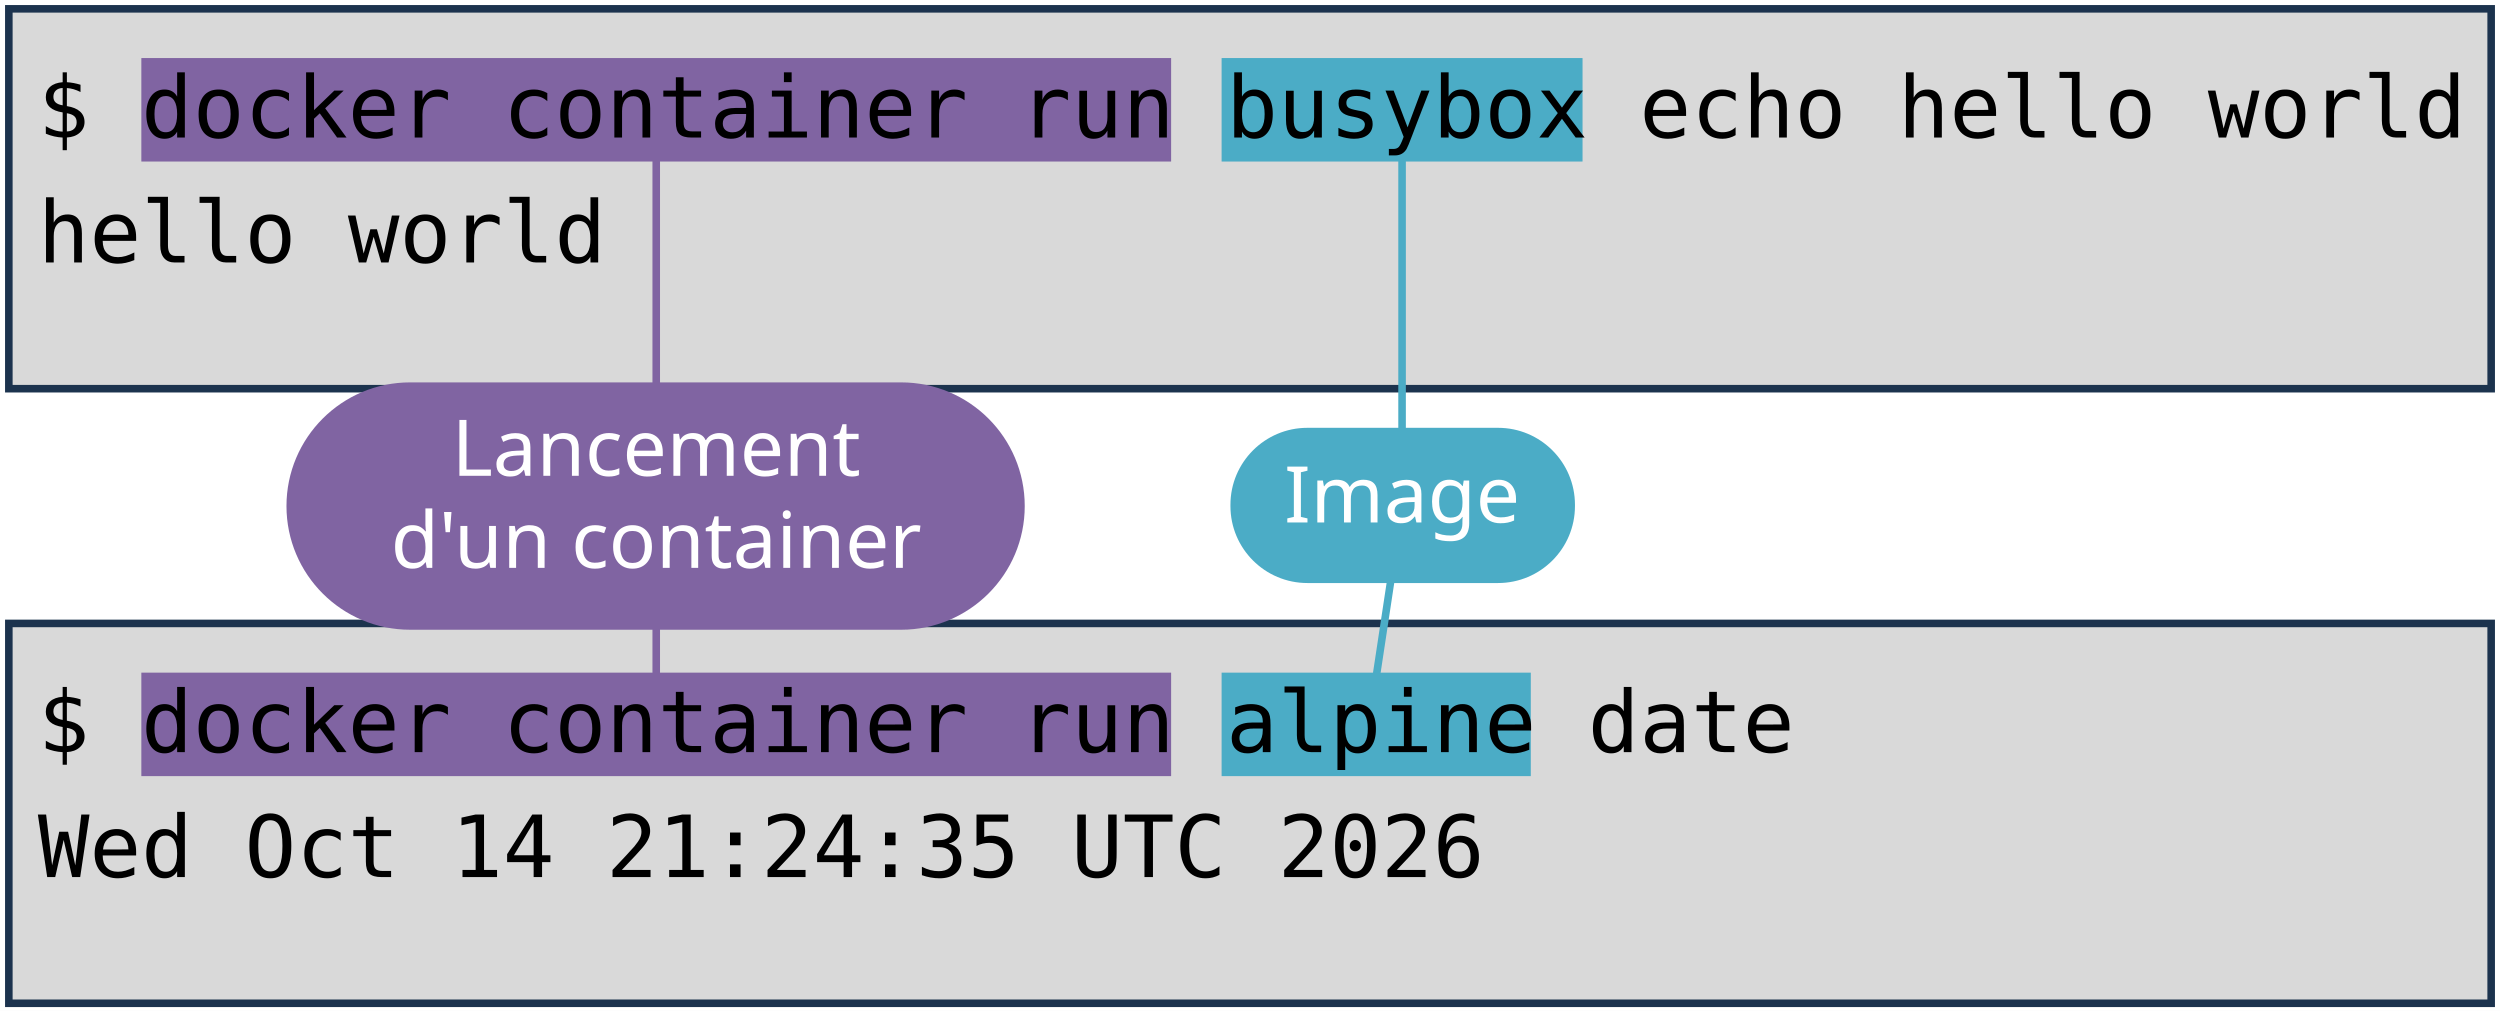
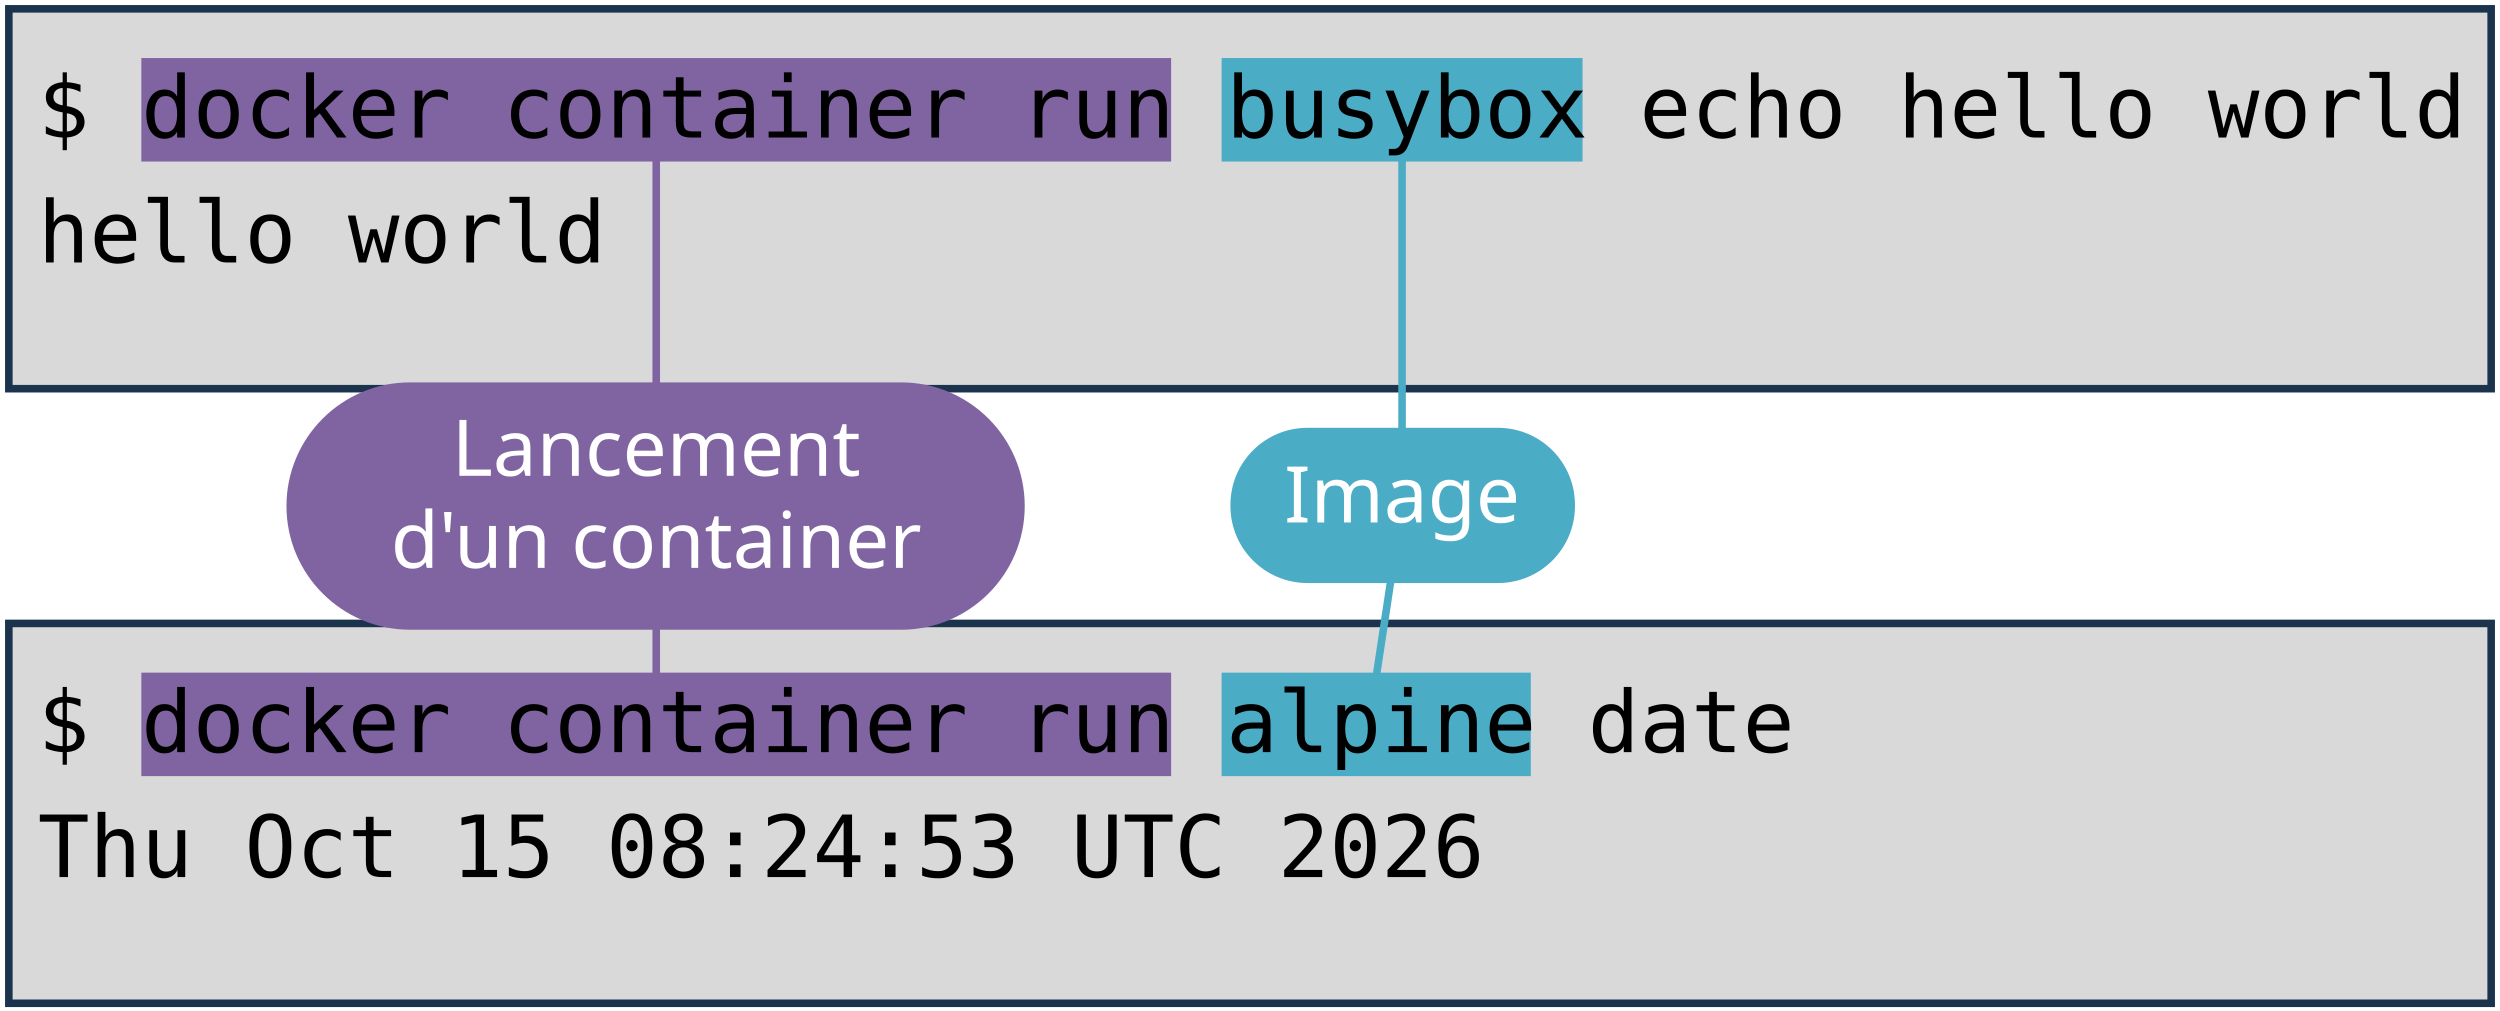
<svg xmlns="http://www.w3.org/2000/svg" viewBox="0 0 1981 801" width="1981" height="801" role="img" aria-label="Deux terminaux : docker container run busybox echo hello world, et docker container run alpine date. Annotations : lancement d'un container, image, commande lancée.">
  <style>
    .code { font-family: "DejaVu Sans Mono", Menlo, Consolas, monospace; font-size: 68px; fill: #000000; }
    .pill { font-family: "Trebuchet MS", "Century Gothic", Verdana, sans-serif; font-size: 62px; text-anchor: middle; }
  </style>
  <rect width="1981" height="801" fill="#FFFFFF" />
  <rect x="7" y="7" width="1967" height="301" fill="#D9D9D9" stroke="#1C334E" stroke-width="6" />
  <rect x="7" y="494" width="1967" height="301" fill="#D9D9D9" stroke="#1C334E" stroke-width="6" />
  <rect x="112" y="46" width="816" height="82" fill="#8064A2" />
  <rect x="112" y="533" width="816" height="82" fill="#8064A2" />
  <rect x="968" y="46" width="286" height="82" fill="#4BACC6" />
  <rect x="968" y="533" width="245" height="82" fill="#4BACC6" />
  <text x="30" y="109" class="code" xml:space="preserve">$ docker container run busybox echo hello world</text>
  <text x="30" y="208" class="code" xml:space="preserve">hello world</text>
  <text x="30" y="596" class="code" xml:space="preserve">$ docker container run alpine date</text>
-   <text x="30" y="695" class="code" xml:space="preserve">Wed Oct 14 21:24:35 UTC 2026</text>
+   <text x="30" y="695" class="code" xml:space="preserve">Thu Oct 15 08:24:53 UTC 2026</text>
  <path d="M 520 401 L 520 128" stroke="#8064A2" stroke-width="6" fill="none" stroke-linecap="round" />
  <path d="M 520 401 L 520 533" stroke="#8064A2" stroke-width="6" fill="none" stroke-linecap="round" />
  <rect x="227" y="303" width="585" height="196" rx="98" fill="#8064A2" />
  <text x="520" y="377" class="pill" fill="#FFFFFF">Lancement</text>
  <text x="520" y="450" class="pill" fill="#FFFFFF">d'un container</text>
  <path d="M 1111 401 L 1111 128" stroke="#4BACC6" stroke-width="6" fill="none" stroke-linecap="round" />
  <path d="M 1111 401 L 1091 533" stroke="#4BACC6" stroke-width="6" fill="none" stroke-linecap="round" />
  <rect x="975" y="339" width="273" height="123" rx="61" fill="#4BACC6" />
  <text x="1111" y="414" class="pill" fill="#FFFFFF">Image</text>
</svg>
